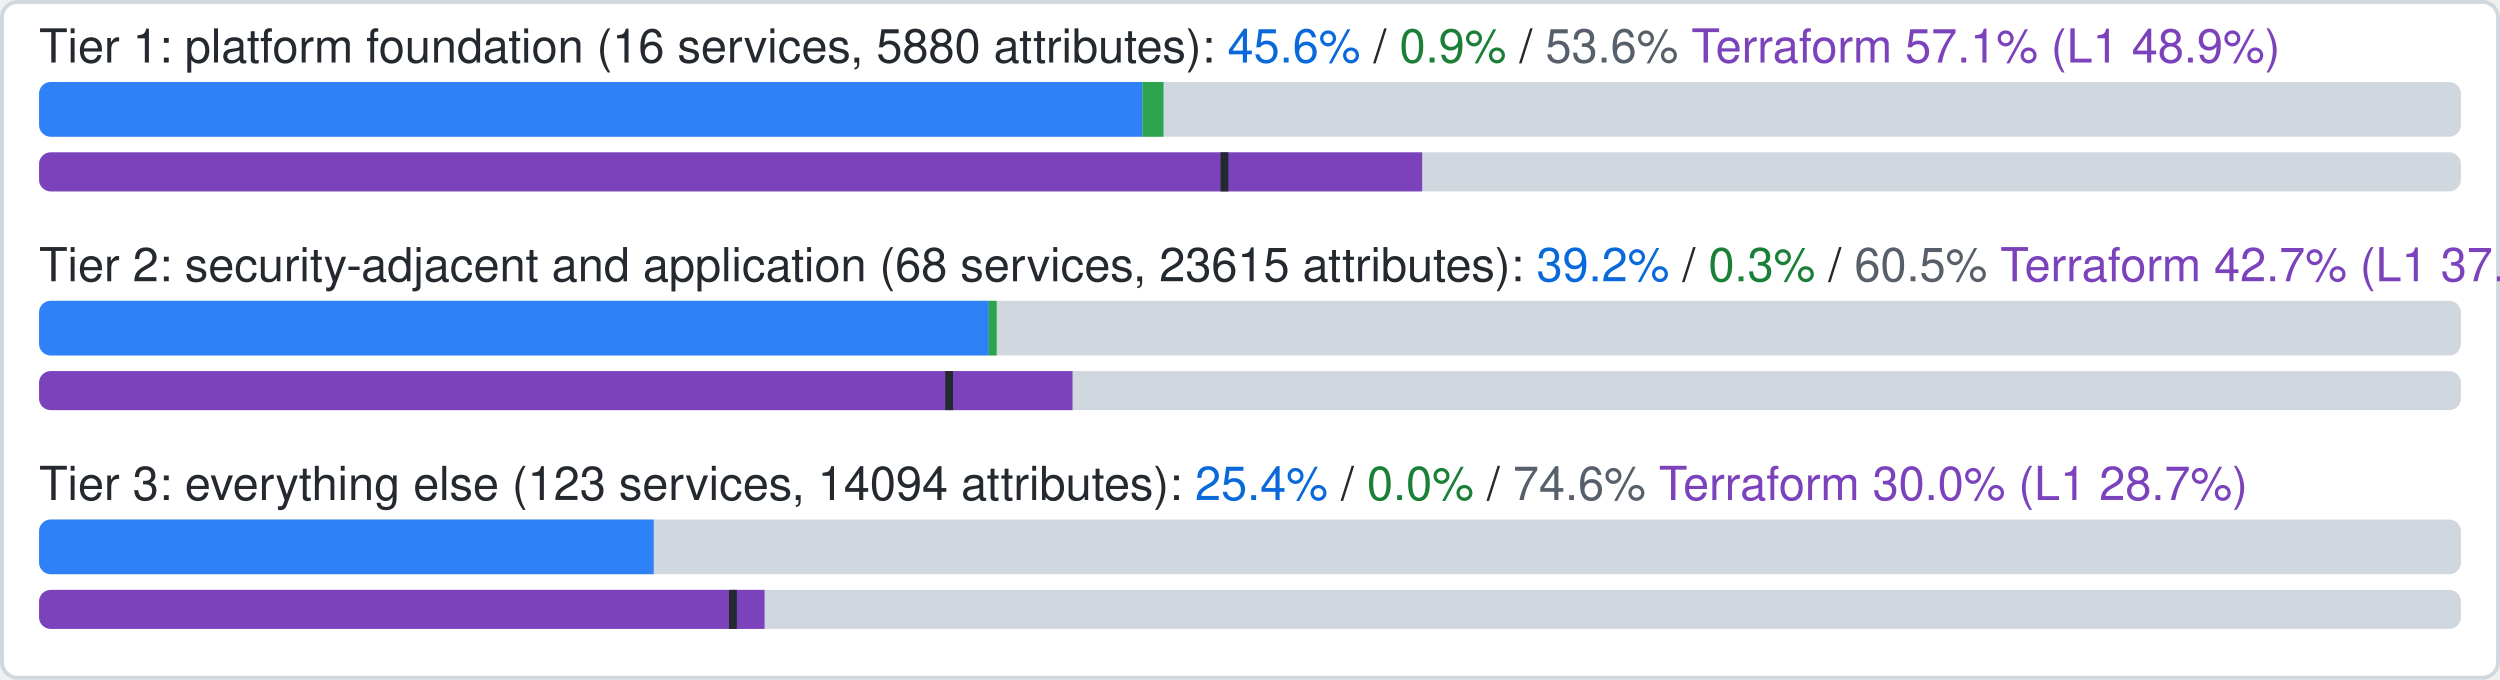
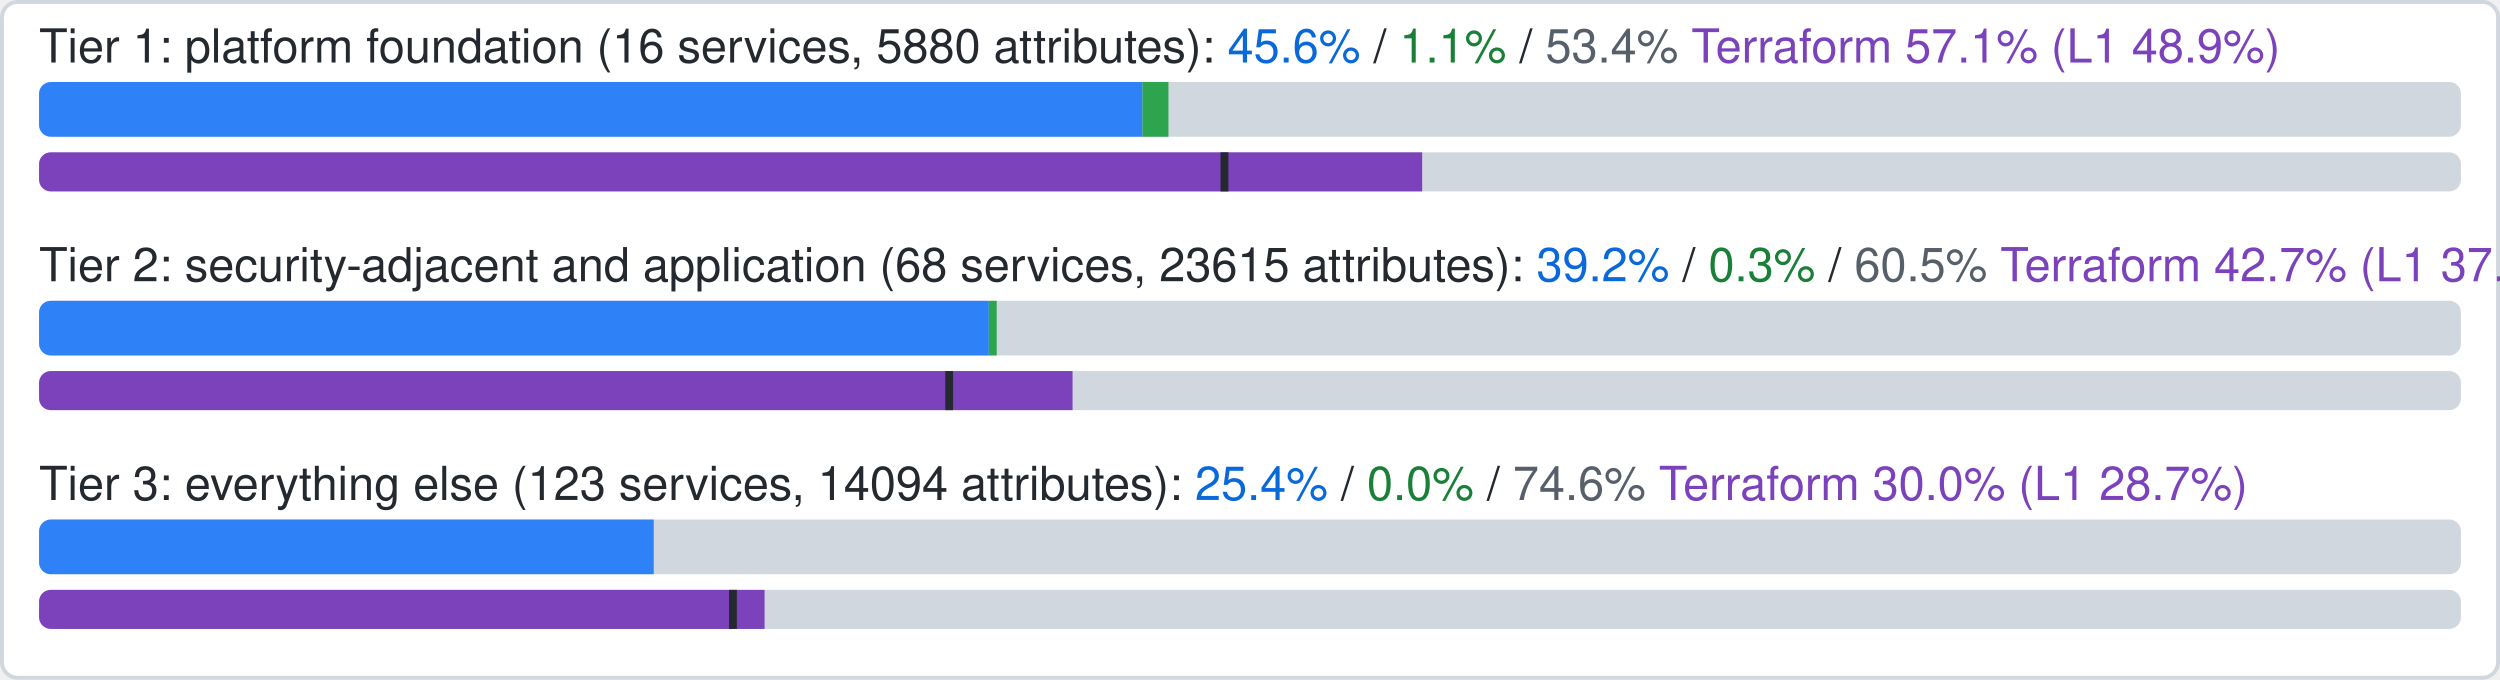
- <svg xmlns="http://www.w3.org/2000/svg" width="640" height="174" viewBox="0 0 640 174" role="img" aria-label="Coverage by tier: Tier 1: platform foundation official 45.6%, ours beyond official 0.9%, uncovered 53.6%, Terraform google-beta 57.1% (L1 48.9%), an estimate; Tier 2: security-adjacent and application official 39.2%, ours beyond official 0.3%, uncovered 60.5%, Terraform google-beta 42.7% (L1 37.6%), an estimate; Tier 3: everything else official 25.4%, ours beyond official 0.0%, uncovered 74.6%, Terraform google-beta 30.0% (L1 28.7%), an estimate;">
+ <svg xmlns="http://www.w3.org/2000/svg" width="640" height="174" viewBox="0 0 640 174" role="img" aria-label="Coverage by tier: Tier 1: platform foundation official 45.6%, ours beyond official 1.1%, uncovered 53.4%, Terraform google-beta 57.1% (L1 48.9%), an estimate; Tier 2: security-adjacent and application official 39.2%, ours beyond official 0.3%, uncovered 60.5%, Terraform google-beta 42.7% (L1 37.6%), an estimate; Tier 3: everything else official 25.4%, ours beyond official 0.0%, uncovered 74.6%, Terraform google-beta 30.0% (L1 28.7%), an estimate;">
  <rect x="0.5" y="0.5" width="639" height="173" rx="4" fill="#ffffff" stroke="#d0d7de" />
  <clipPath id="c0">
    <rect x="10" y="21" width="620" height="14" rx="3" />
  </clipPath>
-   <text x="10" y="16" font-family="-apple-system,BlinkMacSystemFont,Segoe UI,Helvetica,Arial,sans-serif" font-size="12" fill="#24292f">Tier 1: platform foundation (16 services, 5880 attributes): <tspan fill="#0969da">45.6%</tspan> / <tspan fill="#1a7f37">0.9%</tspan> / <tspan fill="#57606a">53.6%</tspan>
+   <text x="10" y="16" font-family="-apple-system,BlinkMacSystemFont,Segoe UI,Helvetica,Arial,sans-serif" font-size="12" fill="#24292f">Tier 1: platform foundation (16 services, 5880 attributes): <tspan fill="#0969da">45.6%</tspan> / <tspan fill="#1a7f37">1.1%</tspan> / <tspan fill="#57606a">53.4%</tspan>
    <tspan fill="#7b42bc">Terraform 57.1% (L1 48.9%)</tspan>
  </text>
  <clipPath id="t0">
    <rect x="10" y="39" width="620" height="10" rx="3" />
  </clipPath>
  <g clip-path="url(#t0)">
    <rect x="10" y="39" width="620" height="10" fill="#d0d7de" />
    <rect x="10" y="39" width="354.07" height="10" fill="#7b42bc" />
    <rect x="312.46" y="39" width="2" height="10" fill="#24292f" />
  </g>
  <g clip-path="url(#c0)">
    <rect x="10" y="21" width="620" height="14" fill="#d0d7de" />
    <rect x="10" y="21" width="282.48" height="14" fill="#2f81f7" />
-     <rect x="292.48" y="21" width="5.38" height="14" fill="#2da44e" />
+     <rect x="292.48" y="21" width="6.64" height="14" fill="#2da44e" />
  </g>
  <clipPath id="c1">
    <rect x="10" y="77" width="620" height="14" rx="3" />
  </clipPath>
  <text x="10" y="72" font-family="-apple-system,BlinkMacSystemFont,Segoe UI,Helvetica,Arial,sans-serif" font-size="12" fill="#24292f">Tier 2: security-adjacent and application (68 services, 23615 attributes): <tspan fill="#0969da">39.2%</tspan> / <tspan fill="#1a7f37">0.3%</tspan> / <tspan fill="#57606a">60.5%</tspan>
    <tspan fill="#7b42bc">Terraform 42.7% (L1 37.6%)</tspan>
  </text>
  <clipPath id="t1">
    <rect x="10" y="95" width="620" height="10" rx="3" />
  </clipPath>
  <g clip-path="url(#t1)">
    <rect x="10" y="95" width="620" height="10" fill="#d0d7de" />
    <rect x="10" y="95" width="264.57" height="10" fill="#7b42bc" />
    <rect x="241.98" y="95" width="2" height="10" fill="#24292f" />
  </g>
  <g clip-path="url(#c1)">
    <rect x="10" y="77" width="620" height="14" fill="#d0d7de" />
    <rect x="10" y="77" width="243.14" height="14" fill="#2f81f7" />
    <rect x="253.14" y="77" width="2.02" height="14" fill="#2da44e" />
  </g>
  <clipPath id="c2">
    <rect x="10" y="133" width="620" height="14" rx="3" />
  </clipPath>
  <text x="10" y="128" font-family="-apple-system,BlinkMacSystemFont,Segoe UI,Helvetica,Arial,sans-serif" font-size="12" fill="#24292f">Tier 3: everything else (123 services, 14094 attributes): <tspan fill="#0969da">25.4%</tspan> / <tspan fill="#1a7f37">0.0%</tspan> / <tspan fill="#57606a">74.6%</tspan>
    <tspan fill="#7b42bc">Terraform 30.0% (L1 28.7%)</tspan>
  </text>
  <clipPath id="t2">
    <rect x="10" y="151" width="620" height="10" rx="3" />
  </clipPath>
  <g clip-path="url(#t2)">
    <rect x="10" y="151" width="620" height="10" fill="#d0d7de" />
    <rect x="10" y="151" width="185.73" height="10" fill="#7b42bc" />
    <rect x="186.63" y="151" width="2" height="10" fill="#24292f" />
  </g>
  <g clip-path="url(#c2)">
    <rect x="10" y="133" width="620" height="14" fill="#d0d7de" />
    <rect x="10" y="133" width="157.35" height="14" fill="#2f81f7" />
  </g>
</svg>
